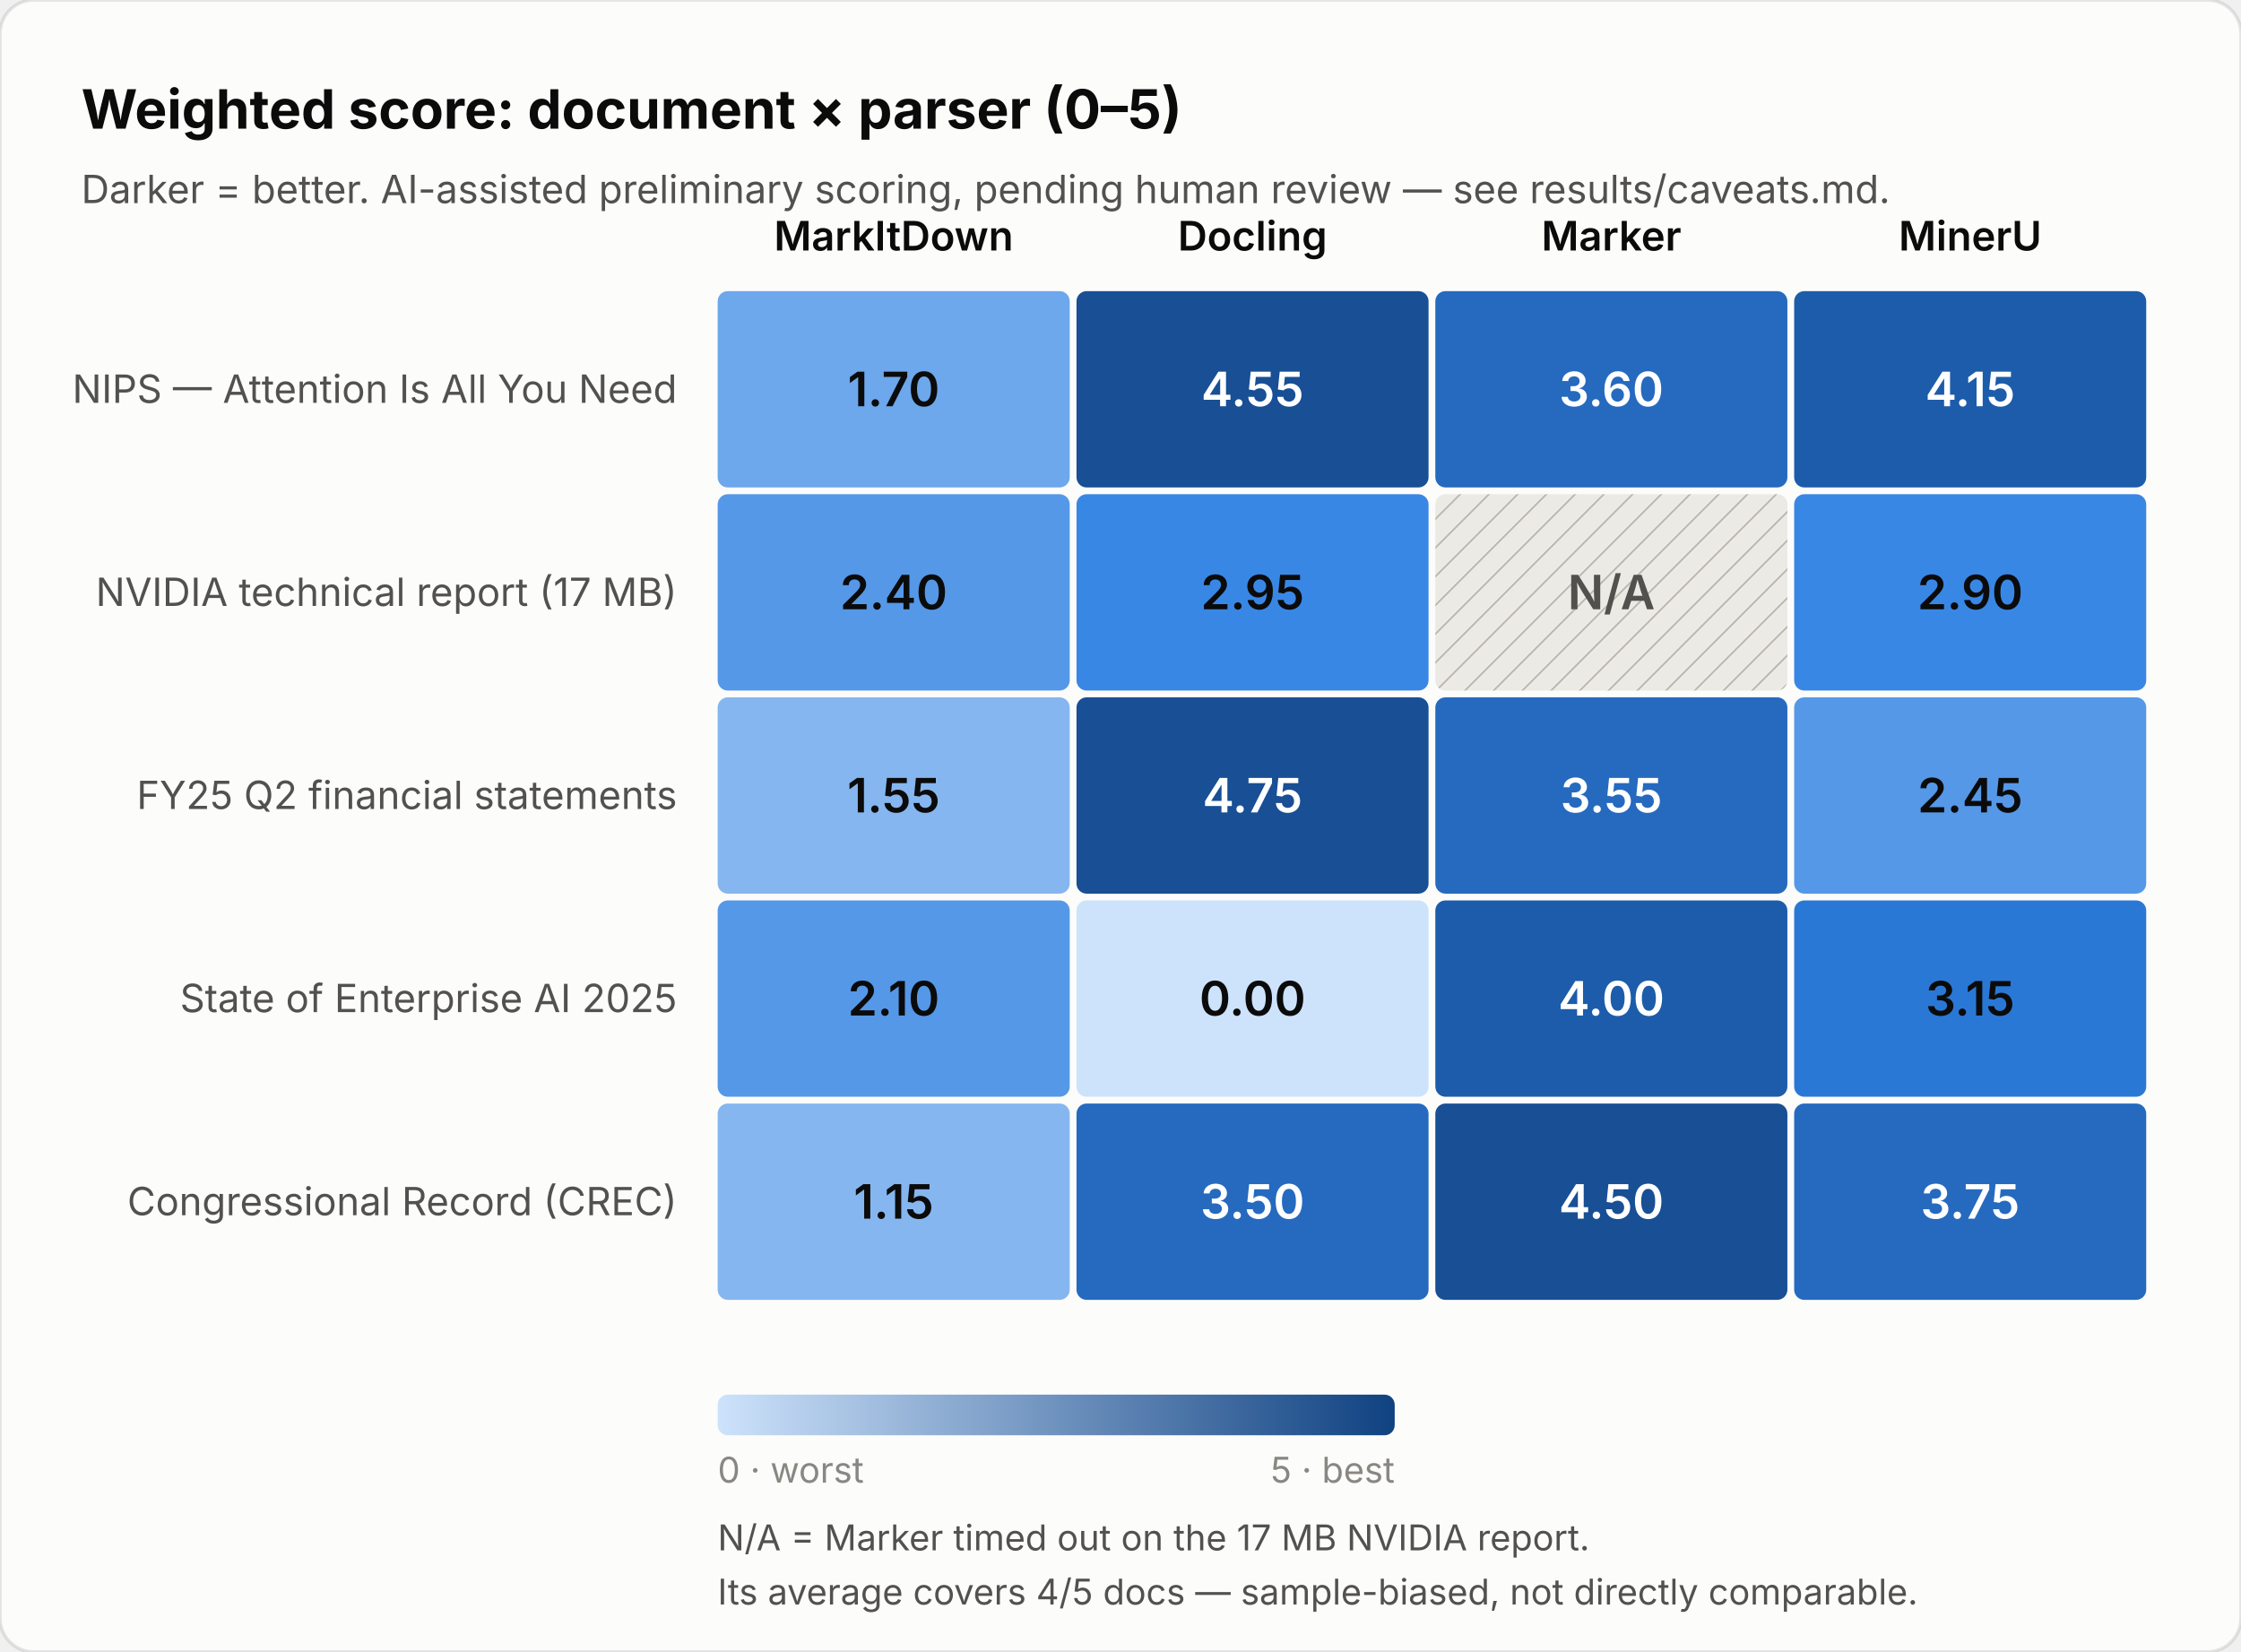
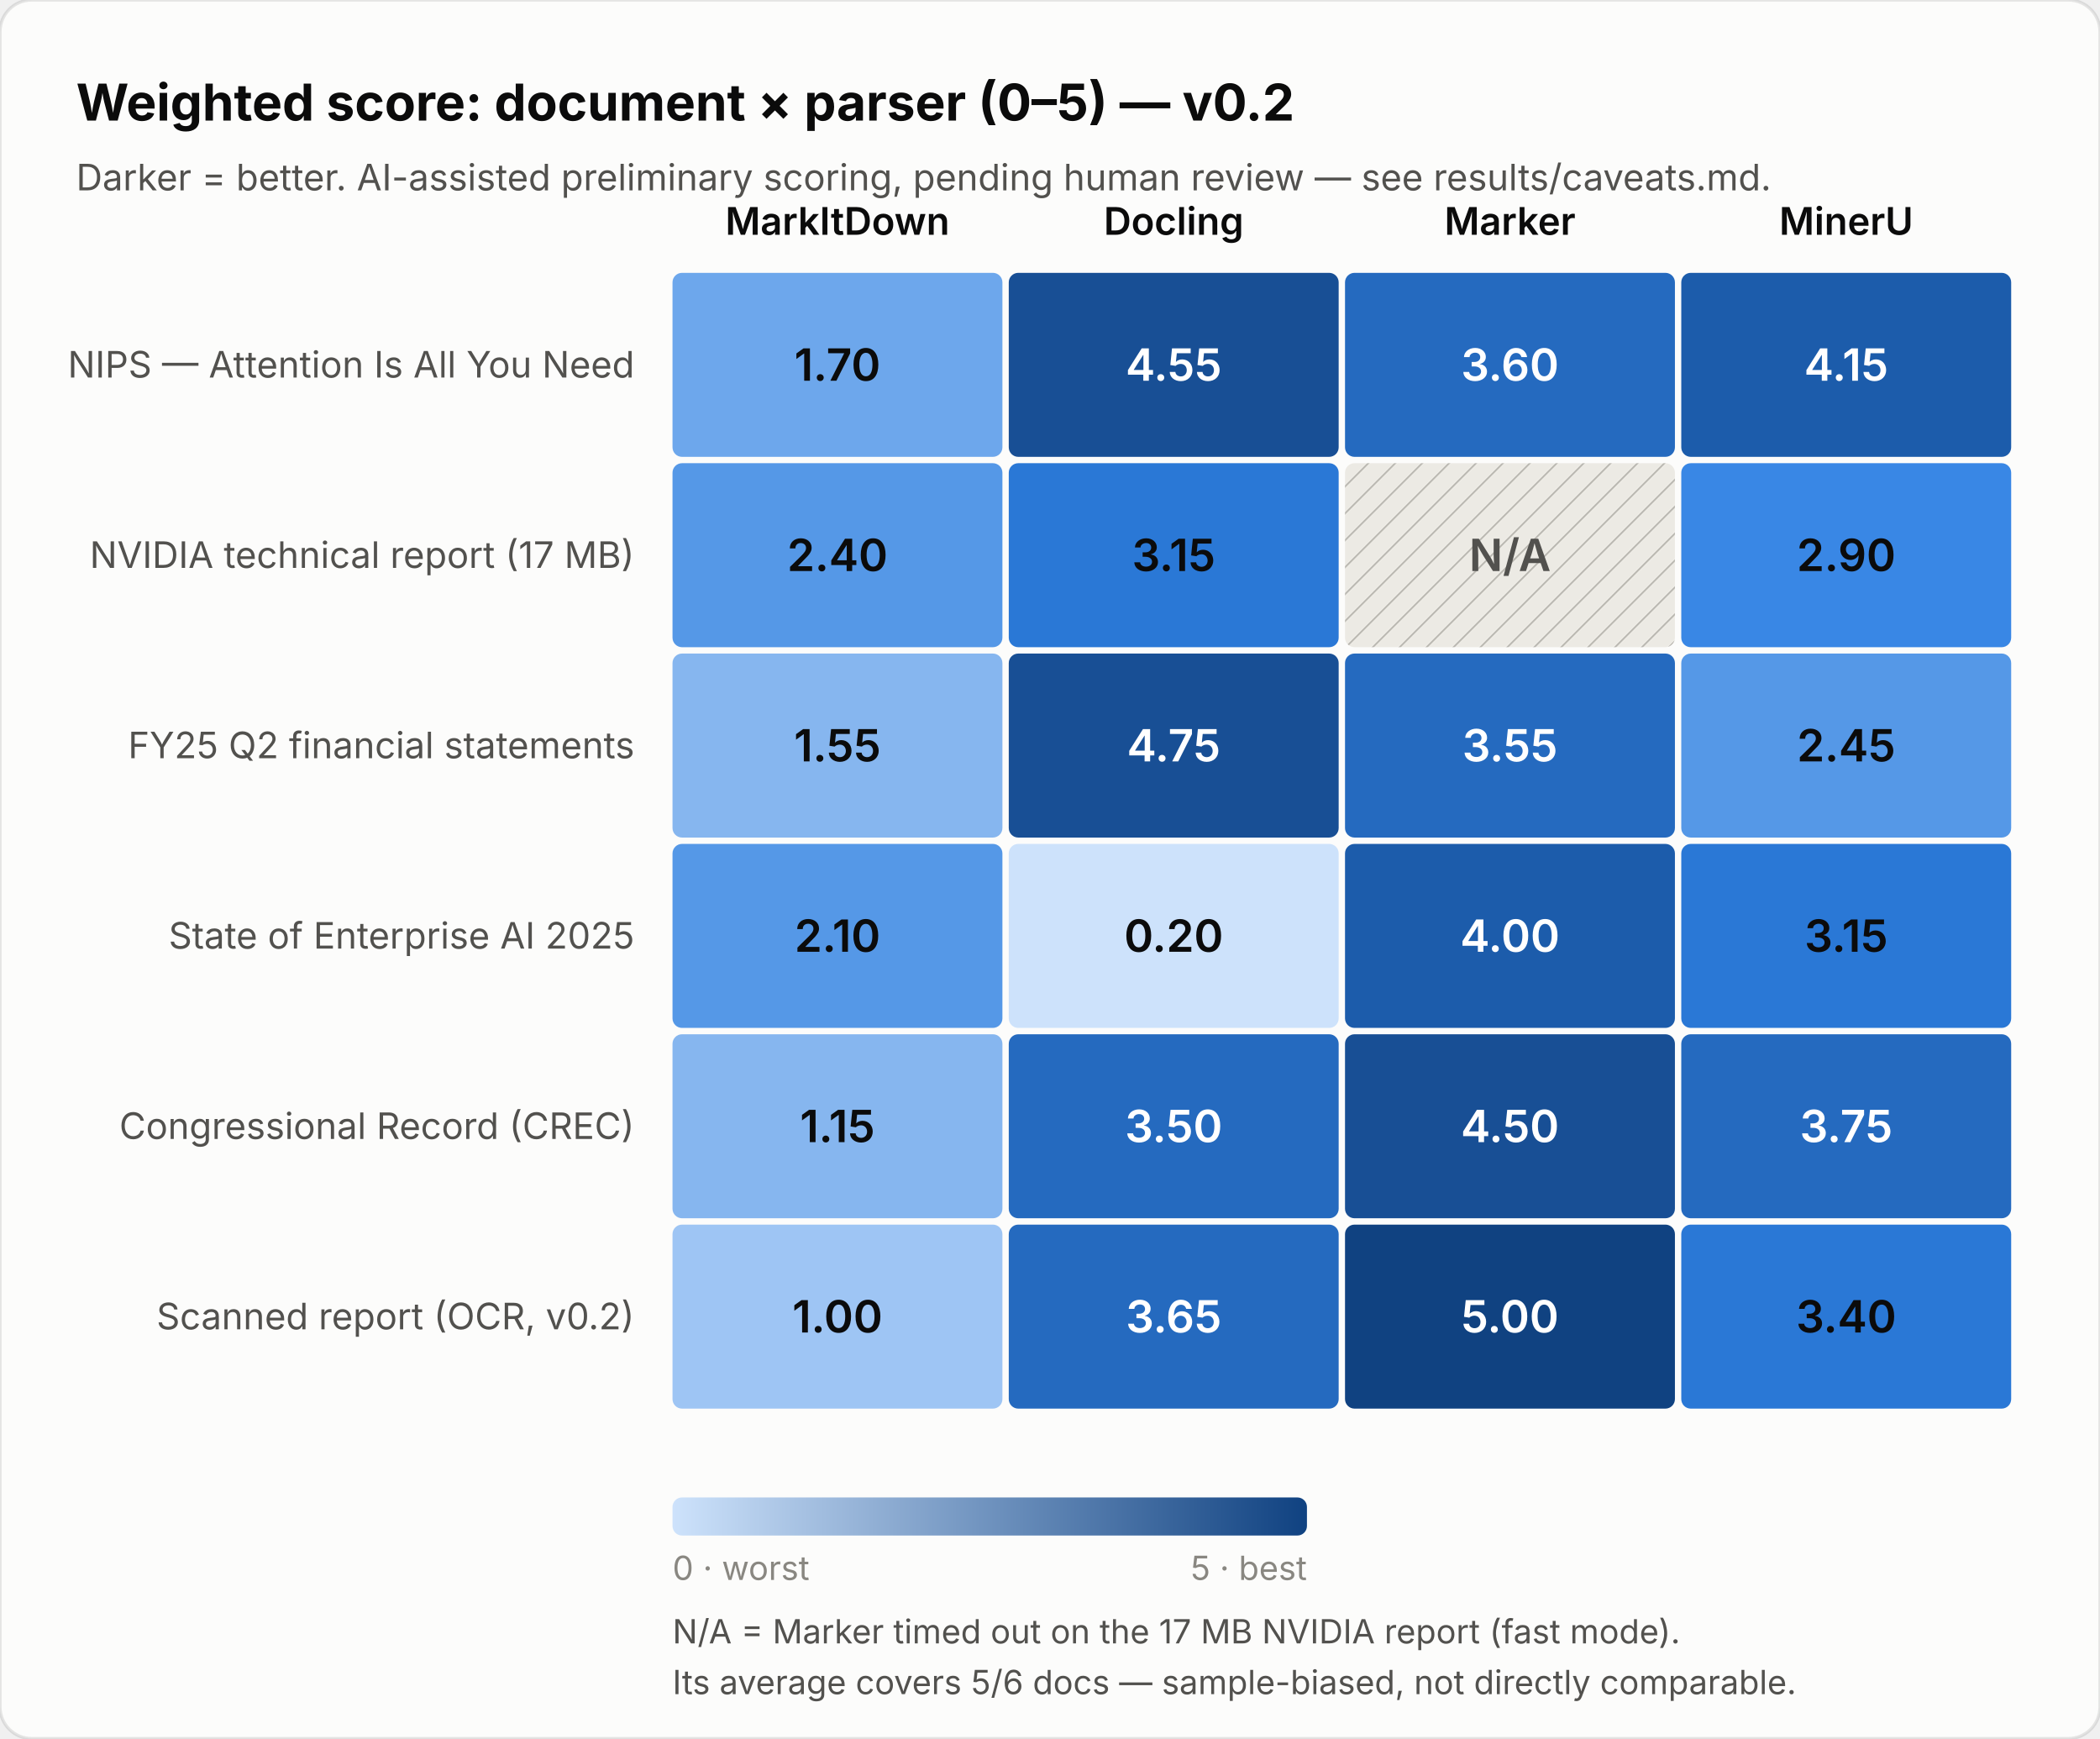
- <svg xmlns="http://www.w3.org/2000/svg" viewBox="0 0 662 488" font-family="system-ui,-apple-system,&quot;Segoe UI&quot;,sans-serif">
+ <svg xmlns="http://www.w3.org/2000/svg" viewBox="0 0 662 548" font-family="system-ui,-apple-system,&quot;Segoe UI&quot;,sans-serif">
  <defs>
    <linearGradient id="ramp" x1="0" x2="1" y1="0" y2="0">
      <stop offset="0%" stop-color="#cde2fb" />
      <stop offset="100%" stop-color="#104281" />
    </linearGradient>
    <pattern id="naHatch" patternUnits="userSpaceOnUse" width="6" height="6" patternTransform="rotate(45)">
      <rect width="6" height="6" fill="#eceae4" />
      <line x1="0" y1="0" x2="0" y2="6" stroke="#898781" stroke-width="1" stroke-opacity="0.5" />
    </pattern>
  </defs>
-   <rect x="0" y="0" width="662" height="488" rx="10" fill="#fcfcfb" stroke="rgba(11,11,11,0.10)" />
-   <text x="24" y="38" font-size="16" font-weight="700" fill="#0b0b0b">Weighted score: document × parser (0–5)</text>
+   <rect x="0" y="0" width="662" height="548" rx="10" fill="#fcfcfb" stroke="rgba(11,11,11,0.10)" />
+   <text x="24" y="38" font-size="16" font-weight="700" fill="#0b0b0b">Weighted score: document × parser (0–5) — v0.2</text>
  <text x="24" y="60" font-size="11.5" fill="#52514e">Darker = better. AI-assisted preliminary scoring, pending human review — see results/caveats.md.</text>
  <text x="264.0" y="74" font-size="12" font-weight="600" text-anchor="middle" fill="#0b0b0b">MarkItDown</text>
  <text x="370.0" y="74" font-size="12" font-weight="600" text-anchor="middle" fill="#0b0b0b">Docling</text>
  <text x="476.0" y="74" font-size="12" font-weight="600" text-anchor="middle" fill="#0b0b0b">Marker</text>
  <text x="582.0" y="74" font-size="12" font-weight="600" text-anchor="middle" fill="#0b0b0b">MinerU</text>
  <text x="200" y="119.0" font-size="11.5" text-anchor="end" fill="#52514e">NIPS — Attention Is All You Need</text>
  <rect x="212.0" y="86.0" width="104" height="58" rx="3" fill="#6da7ec" />
  <text x="264.0" y="120.0" font-size="14" font-weight="600" text-anchor="middle" fill="#0b0b0b" font-variant-numeric="tabular-nums">1.70</text>
  <rect x="318.0" y="86.0" width="104" height="58" rx="3" fill="#184f95" />
  <text x="370.0" y="120.0" font-size="14" font-weight="600" text-anchor="middle" fill="#ffffff" font-variant-numeric="tabular-nums">4.55</text>
  <rect x="424.0" y="86.0" width="104" height="58" rx="3" fill="#256abf" />
  <text x="476.0" y="120.0" font-size="14" font-weight="600" text-anchor="middle" fill="#ffffff" font-variant-numeric="tabular-nums">3.60</text>
  <rect x="530.0" y="86.0" width="104" height="58" rx="3" fill="#1c5cab" />
  <text x="582.0" y="120.0" font-size="14" font-weight="600" text-anchor="middle" fill="#ffffff" font-variant-numeric="tabular-nums">4.15</text>
  <text x="200" y="179.0" font-size="11.5" text-anchor="end" fill="#52514e">NVIDIA technical report (17 MB)</text>
  <rect x="212.0" y="146.0" width="104" height="58" rx="3" fill="#5598e7" />
  <text x="264.0" y="180.0" font-size="14" font-weight="600" text-anchor="middle" fill="#0b0b0b" font-variant-numeric="tabular-nums">2.40</text>
-   <rect x="318.0" y="146.0" width="104" height="58" rx="3" fill="#3987e5" />
-   <text x="370.0" y="180.0" font-size="14" font-weight="600" text-anchor="middle" fill="#0b0b0b" font-variant-numeric="tabular-nums">2.95</text>
+   <rect x="318.0" y="146.0" width="104" height="58" rx="3" fill="#2a78d6" />
+   <text x="370.0" y="180.0" font-size="14" font-weight="600" text-anchor="middle" fill="#0b0b0b" font-variant-numeric="tabular-nums">3.15</text>
  <rect x="424.0" y="146.0" width="104" height="58" rx="3" fill="url(#naHatch)" />
  <text x="476.0" y="180.0" font-size="14" font-weight="600" text-anchor="middle" fill="#52514e" font-variant-numeric="tabular-nums">N/A</text>
  <rect x="530.0" y="146.0" width="104" height="58" rx="3" fill="#3987e5" />
  <text x="582.0" y="180.0" font-size="14" font-weight="600" text-anchor="middle" fill="#0b0b0b" font-variant-numeric="tabular-nums">2.90</text>
  <text x="200" y="239.0" font-size="11.5" text-anchor="end" fill="#52514e">FY25 Q2 financial statements</text>
  <rect x="212.0" y="206.0" width="104" height="58" rx="3" fill="#86b6ef" />
  <text x="264.0" y="240.0" font-size="14" font-weight="600" text-anchor="middle" fill="#0b0b0b" font-variant-numeric="tabular-nums">1.55</text>
  <rect x="318.0" y="206.0" width="104" height="58" rx="3" fill="#184f95" />
  <text x="370.0" y="240.0" font-size="14" font-weight="600" text-anchor="middle" fill="#ffffff" font-variant-numeric="tabular-nums">4.75</text>
  <rect x="424.0" y="206.0" width="104" height="58" rx="3" fill="#256abf" />
  <text x="476.0" y="240.0" font-size="14" font-weight="600" text-anchor="middle" fill="#ffffff" font-variant-numeric="tabular-nums">3.55</text>
  <rect x="530.0" y="206.0" width="104" height="58" rx="3" fill="#5598e7" />
  <text x="582.0" y="240.0" font-size="14" font-weight="600" text-anchor="middle" fill="#0b0b0b" font-variant-numeric="tabular-nums">2.45</text>
  <text x="200" y="299.0" font-size="11.5" text-anchor="end" fill="#52514e">State of Enterprise AI 2025</text>
  <rect x="212.0" y="266.0" width="104" height="58" rx="3" fill="#5598e7" />
  <text x="264.0" y="300.0" font-size="14" font-weight="600" text-anchor="middle" fill="#0b0b0b" font-variant-numeric="tabular-nums">2.10</text>
  <rect x="318.0" y="266.0" width="104" height="58" rx="3" fill="#cde2fb" />
-   <text x="370.0" y="300.0" font-size="14" font-weight="600" text-anchor="middle" fill="#0b0b0b" font-variant-numeric="tabular-nums">0.00</text>
+   <text x="370.0" y="300.0" font-size="14" font-weight="600" text-anchor="middle" fill="#0b0b0b" font-variant-numeric="tabular-nums">0.20</text>
  <rect x="424.0" y="266.0" width="104" height="58" rx="3" fill="#1c5cab" />
  <text x="476.0" y="300.0" font-size="14" font-weight="600" text-anchor="middle" fill="#ffffff" font-variant-numeric="tabular-nums">4.00</text>
  <rect x="530.0" y="266.0" width="104" height="58" rx="3" fill="#2a78d6" />
  <text x="582.0" y="300.0" font-size="14" font-weight="600" text-anchor="middle" fill="#0b0b0b" font-variant-numeric="tabular-nums">3.15</text>
  <text x="200" y="359.0" font-size="11.5" text-anchor="end" fill="#52514e">Congressional Record (CREC)</text>
  <rect x="212.0" y="326.0" width="104" height="58" rx="3" fill="#86b6ef" />
  <text x="264.0" y="360.0" font-size="14" font-weight="600" text-anchor="middle" fill="#0b0b0b" font-variant-numeric="tabular-nums">1.15</text>
  <rect x="318.0" y="326.0" width="104" height="58" rx="3" fill="#256abf" />
  <text x="370.0" y="360.0" font-size="14" font-weight="600" text-anchor="middle" fill="#ffffff" font-variant-numeric="tabular-nums">3.50</text>
  <rect x="424.0" y="326.0" width="104" height="58" rx="3" fill="#184f95" />
  <text x="476.0" y="360.0" font-size="14" font-weight="600" text-anchor="middle" fill="#ffffff" font-variant-numeric="tabular-nums">4.50</text>
  <rect x="530.0" y="326.0" width="104" height="58" rx="3" fill="#256abf" />
  <text x="582.0" y="360.0" font-size="14" font-weight="600" text-anchor="middle" fill="#ffffff" font-variant-numeric="tabular-nums">3.75</text>
-   <rect x="212" y="412" width="200" height="12" rx="3" fill="url(#ramp)" />
-   <text x="212" y="438" font-size="10.5" fill="#898781">0 · worst</text>
-   <text x="412" y="438" font-size="10.5" text-anchor="end" fill="#898781">5 · best</text>
-   <text x="212" y="458" font-size="10.5" fill="#52514e">N/A = Marker timed out on the 17 MB NVIDIA report.</text>
-   <text x="212" y="474" font-size="10.5" fill="#52514e">Its average covers 4/5 docs — sample-biased, not directly comparable.</text>
+   <text x="200" y="419.0" font-size="11.5" text-anchor="end" fill="#52514e">Scanned report (OCR, v0.2)</text>
+   <rect x="212.0" y="386.0" width="104" height="58" rx="3" fill="#9ec5f4" />
+   <text x="264.0" y="420.0" font-size="14" font-weight="600" text-anchor="middle" fill="#0b0b0b" font-variant-numeric="tabular-nums">1.00</text>
+   <rect x="318.0" y="386.0" width="104" height="58" rx="3" fill="#256abf" />
+   <text x="370.0" y="420.0" font-size="14" font-weight="600" text-anchor="middle" fill="#ffffff" font-variant-numeric="tabular-nums">3.65</text>
+   <rect x="424.0" y="386.0" width="104" height="58" rx="3" fill="#104281" />
+   <text x="476.0" y="420.0" font-size="14" font-weight="600" text-anchor="middle" fill="#ffffff" font-variant-numeric="tabular-nums">5.00</text>
+   <rect x="530.0" y="386.0" width="104" height="58" rx="3" fill="#2a78d6" />
+   <text x="582.0" y="420.0" font-size="14" font-weight="600" text-anchor="middle" fill="#0b0b0b" font-variant-numeric="tabular-nums">3.40</text>
+   <rect x="212" y="472" width="200" height="12" rx="3" fill="url(#ramp)" />
+   <text x="212" y="498" font-size="10.5" fill="#898781">0 · worst</text>
+   <text x="412" y="498" font-size="10.5" text-anchor="end" fill="#898781">5 · best</text>
+   <text x="212" y="518" font-size="10.5" fill="#52514e">N/A = Marker timed out on the 17 MB NVIDIA report (fast mode).</text>
+   <text x="212" y="534" font-size="10.5" fill="#52514e">Its average covers 5/6 docs — sample-biased, not directly comparable.</text>
</svg>
